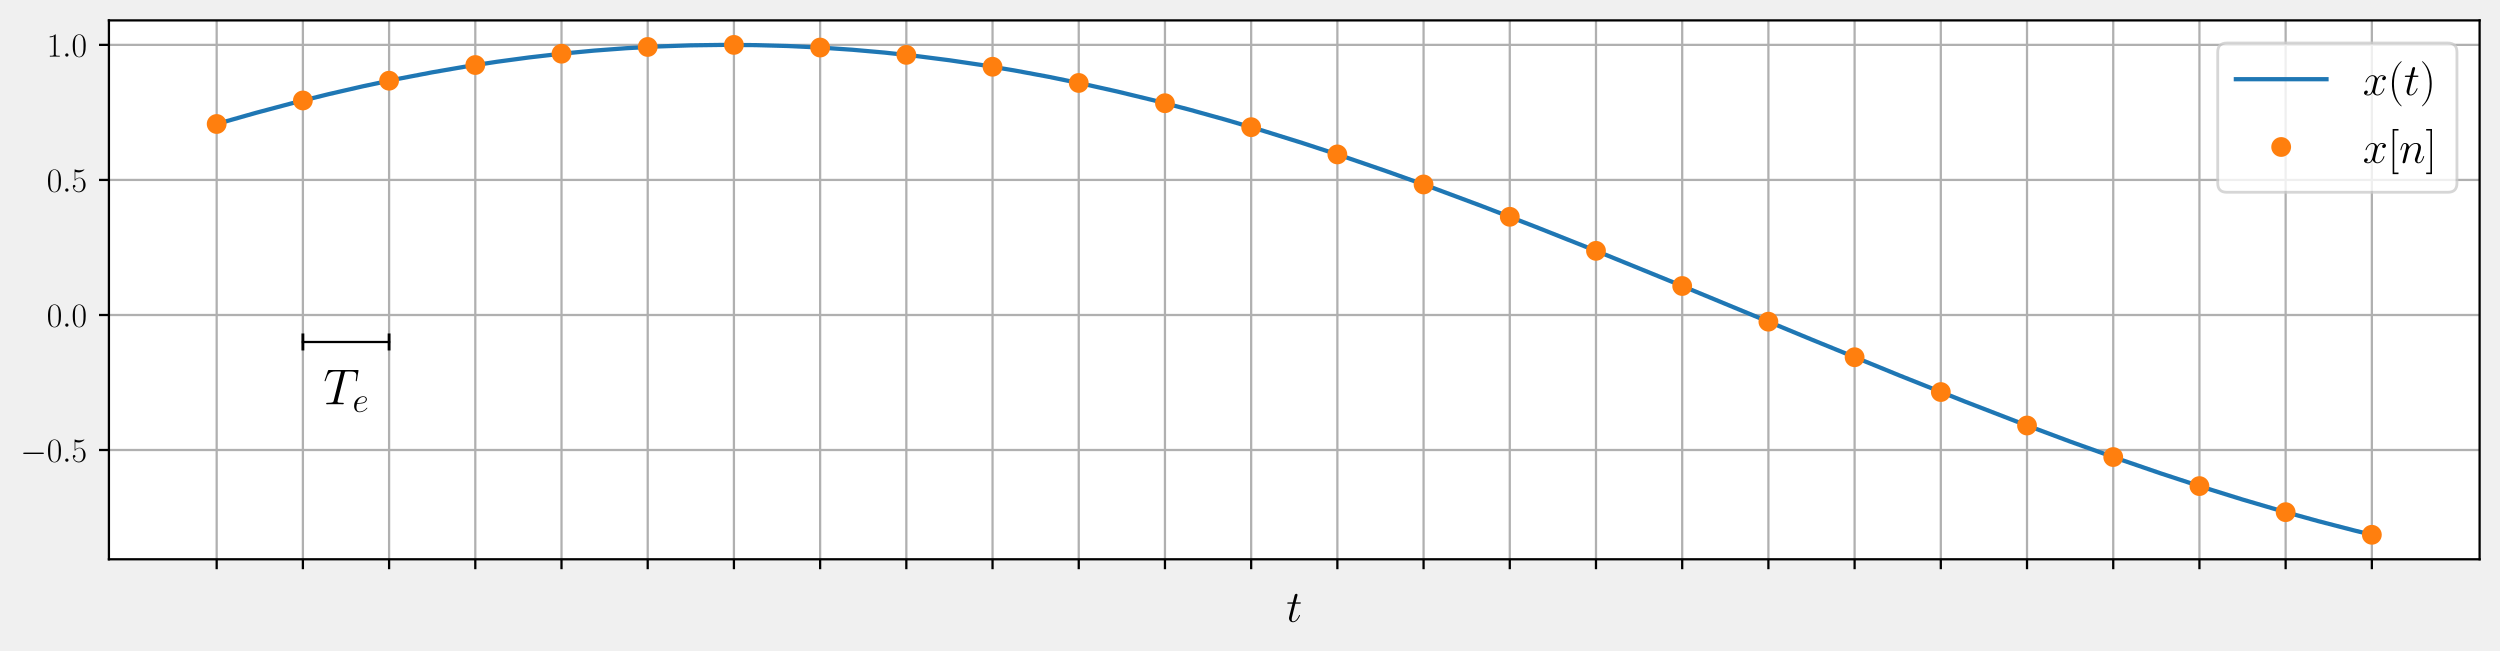
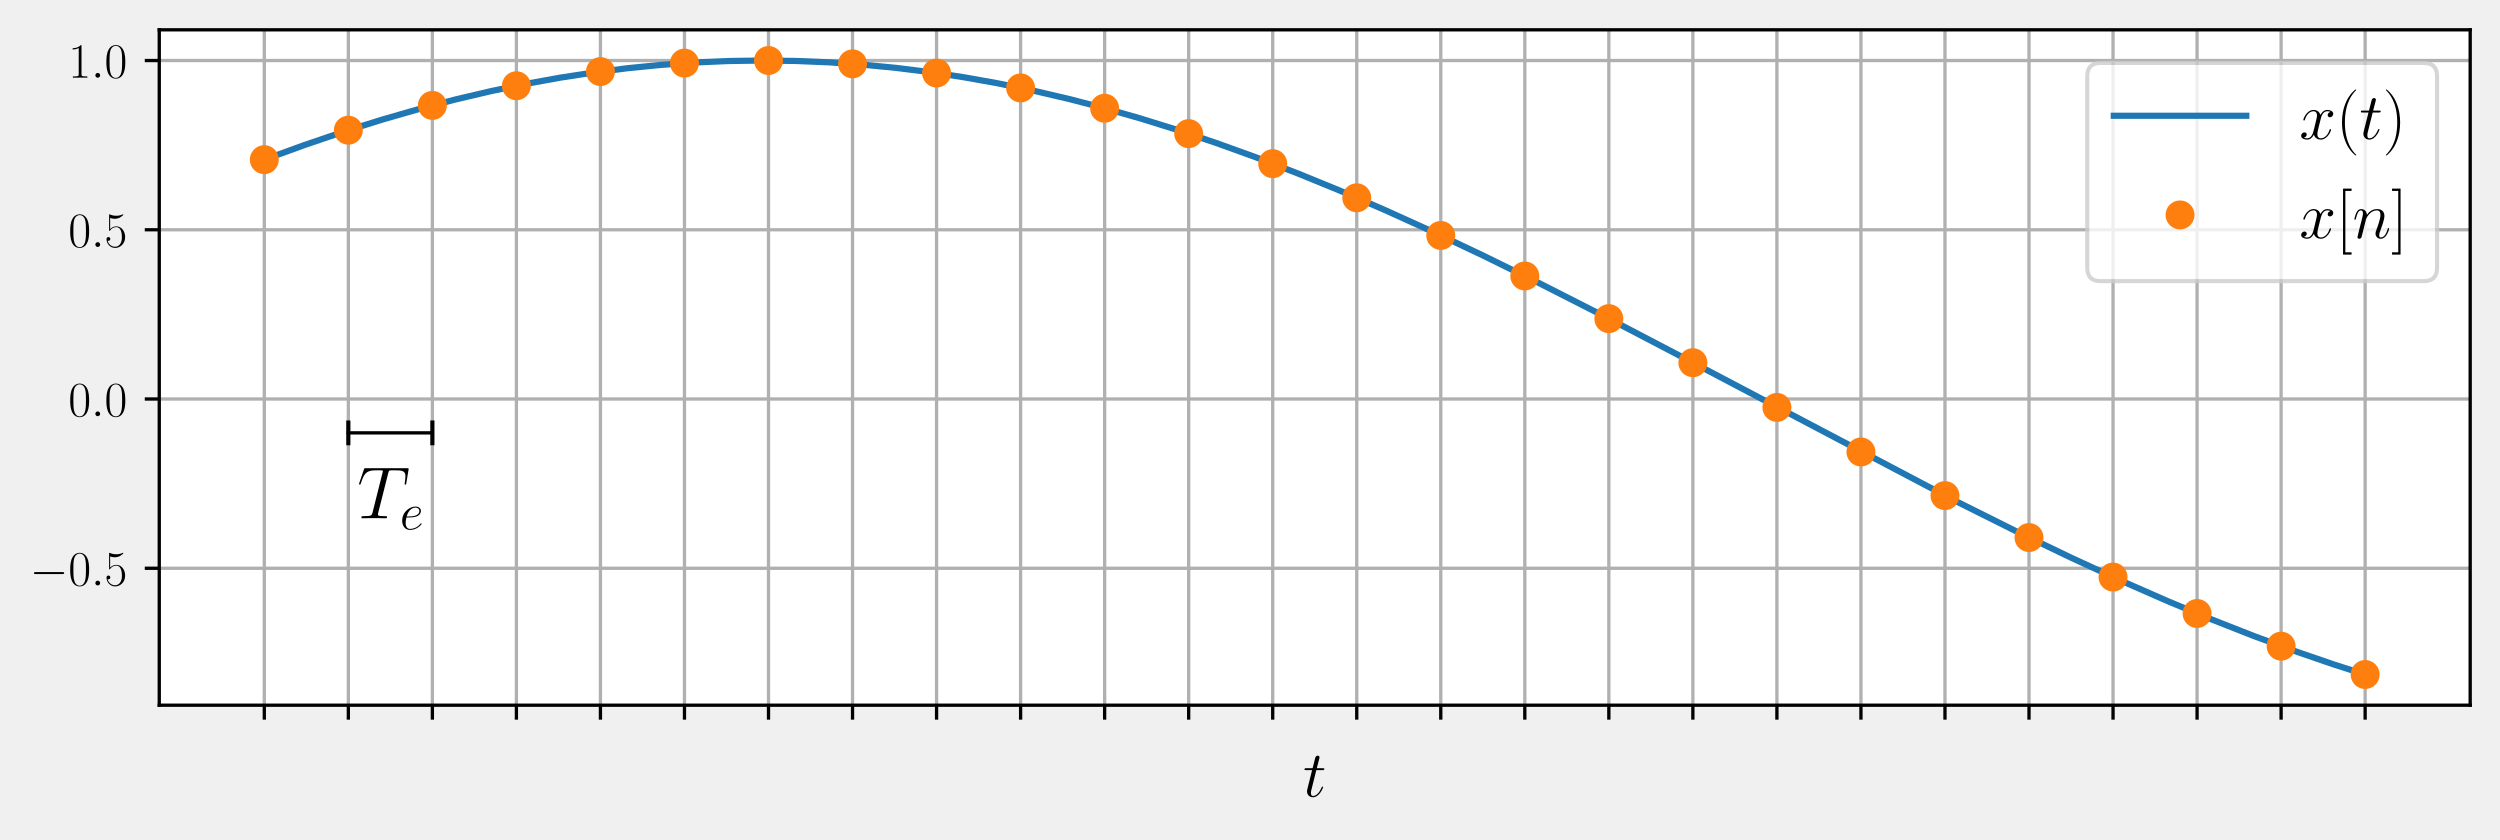
- <svg xmlns="http://www.w3.org/2000/svg" xmlns:xlink="http://www.w3.org/1999/xlink" height="229.829pt" version="1.1" viewBox="0 0 882.656 229.829" width="882.656pt">
+ <svg xmlns="http://www.w3.org/2000/svg" xmlns:xlink="http://www.w3.org/1999/xlink" height="202.649pt" version="1.1" viewBox="0 0 603.656 202.649" width="603.656pt">
  <defs>
    <style type="text/css">*{stroke-linecap:butt;stroke-linejoin:round;}</style>
  </defs>
  <g id="figure_1">
    <g id="patch_1">
-       <path d="M 0 229.829  L 882.656 229.829  L 882.656 0  L 0 0  z " style="fill:none;" />
+       <path d="M 0 202.649  L 603.656 202.649  L 603.656 0  L 0 0  z " style="fill:none;" />
    </g>
    <g id="axes_1">
      <g id="patch_2">
-         <path d="M 38.456 197.46  L 875.456 197.46  L 875.456 7.2  L 38.456 7.2  z " style="fill:#ffffff;" />
+         <path d="M 38.456 170.28  L 596.456 170.28  L 596.456 7.2  L 38.456 7.2  z " style="fill:#ffffff;" />
      </g>
      <g id="matplotlib.axis_1">
        <g id="xtick_1">
          <g id="line2d_1">
-             <path clip-path="url(#p48b615442e)" d="M 76.502 197.46  L 76.502 7.2  " style="fill:none;stroke:#b0b0b0;stroke-linecap:square;stroke-width:0.8;" />
+             <path clip-path="url(#pe19481549a)" d="M 63.82 170.28  L 63.82 7.2  " style="fill:none;stroke:#b0b0b0;stroke-linecap:square;stroke-width:0.8;" />
          </g>
          <g id="line2d_2">
            <defs>
-               <path d="M 0 0  L 0 3.5  " id="m8fad9aca28" style="stroke:#000000;stroke-width:0.8;" />
+               <path d="M 0 0  L 0 3.5  " id="mf600d7ed5d" style="stroke:#000000;stroke-width:0.8;" />
            </defs>
            <g>
-               <use style="stroke:#000000;stroke-width:0.8;" x="76.502" xlink:href="#m8fad9aca28" y="197.46" />
+               <use style="stroke:#000000;stroke-width:0.8;" x="63.82" xlink:href="#mf600d7ed5d" y="170.28" />
            </g>
          </g>
        </g>
        <g id="xtick_2">
          <g id="line2d_3">
-             <path clip-path="url(#p48b615442e)" d="M 106.938 197.46  L 106.938 7.2  " style="fill:none;stroke:#b0b0b0;stroke-linecap:square;stroke-width:0.8;" />
+             <path clip-path="url(#pe19481549a)" d="M 84.111 170.28  L 84.111 7.2  " style="fill:none;stroke:#b0b0b0;stroke-linecap:square;stroke-width:0.8;" />
          </g>
          <g id="line2d_4">
            <g>
-               <use style="stroke:#000000;stroke-width:0.8;" x="106.938" xlink:href="#m8fad9aca28" y="197.46" />
+               <use style="stroke:#000000;stroke-width:0.8;" x="84.111" xlink:href="#mf600d7ed5d" y="170.28" />
            </g>
          </g>
        </g>
        <g id="xtick_3">
          <g id="line2d_5">
-             <path clip-path="url(#p48b615442e)" d="M 137.374 197.46  L 137.374 7.2  " style="fill:none;stroke:#b0b0b0;stroke-linecap:square;stroke-width:0.8;" />
+             <path clip-path="url(#pe19481549a)" d="M 104.402 170.28  L 104.402 7.2  " style="fill:none;stroke:#b0b0b0;stroke-linecap:square;stroke-width:0.8;" />
          </g>
          <g id="line2d_6">
            <g>
-               <use style="stroke:#000000;stroke-width:0.8;" x="137.374" xlink:href="#m8fad9aca28" y="197.46" />
+               <use style="stroke:#000000;stroke-width:0.8;" x="104.402" xlink:href="#mf600d7ed5d" y="170.28" />
            </g>
          </g>
        </g>
        <g id="xtick_4">
          <g id="line2d_7">
-             <path clip-path="url(#p48b615442e)" d="M 167.811 197.46  L 167.811 7.2  " style="fill:none;stroke:#b0b0b0;stroke-linecap:square;stroke-width:0.8;" />
+             <path clip-path="url(#pe19481549a)" d="M 124.692 170.28  L 124.692 7.2  " style="fill:none;stroke:#b0b0b0;stroke-linecap:square;stroke-width:0.8;" />
          </g>
          <g id="line2d_8">
            <g>
-               <use style="stroke:#000000;stroke-width:0.8;" x="167.811" xlink:href="#m8fad9aca28" y="197.46" />
+               <use style="stroke:#000000;stroke-width:0.8;" x="124.692" xlink:href="#mf600d7ed5d" y="170.28" />
            </g>
          </g>
        </g>
        <g id="xtick_5">
          <g id="line2d_9">
-             <path clip-path="url(#p48b615442e)" d="M 198.247 197.46  L 198.247 7.2  " style="fill:none;stroke:#b0b0b0;stroke-linecap:square;stroke-width:0.8;" />
+             <path clip-path="url(#pe19481549a)" d="M 144.983 170.28  L 144.983 7.2  " style="fill:none;stroke:#b0b0b0;stroke-linecap:square;stroke-width:0.8;" />
          </g>
          <g id="line2d_10">
            <g>
-               <use style="stroke:#000000;stroke-width:0.8;" x="198.247" xlink:href="#m8fad9aca28" y="197.46" />
+               <use style="stroke:#000000;stroke-width:0.8;" x="144.983" xlink:href="#mf600d7ed5d" y="170.28" />
            </g>
          </g>
        </g>
        <g id="xtick_6">
          <g id="line2d_11">
-             <path clip-path="url(#p48b615442e)" d="M 228.683 197.46  L 228.683 7.2  " style="fill:none;stroke:#b0b0b0;stroke-linecap:square;stroke-width:0.8;" />
+             <path clip-path="url(#pe19481549a)" d="M 165.274 170.28  L 165.274 7.2  " style="fill:none;stroke:#b0b0b0;stroke-linecap:square;stroke-width:0.8;" />
          </g>
          <g id="line2d_12">
            <g>
-               <use style="stroke:#000000;stroke-width:0.8;" x="228.683" xlink:href="#m8fad9aca28" y="197.46" />
+               <use style="stroke:#000000;stroke-width:0.8;" x="165.274" xlink:href="#mf600d7ed5d" y="170.28" />
            </g>
          </g>
        </g>
        <g id="xtick_7">
          <g id="line2d_13">
-             <path clip-path="url(#p48b615442e)" d="M 259.12 197.46  L 259.12 7.2  " style="fill:none;stroke:#b0b0b0;stroke-linecap:square;stroke-width:0.8;" />
+             <path clip-path="url(#pe19481549a)" d="M 185.565 170.28  L 185.565 7.2  " style="fill:none;stroke:#b0b0b0;stroke-linecap:square;stroke-width:0.8;" />
          </g>
          <g id="line2d_14">
            <g>
-               <use style="stroke:#000000;stroke-width:0.8;" x="259.12" xlink:href="#m8fad9aca28" y="197.46" />
+               <use style="stroke:#000000;stroke-width:0.8;" x="185.565" xlink:href="#mf600d7ed5d" y="170.28" />
            </g>
          </g>
        </g>
        <g id="xtick_8">
          <g id="line2d_15">
-             <path clip-path="url(#p48b615442e)" d="M 289.556 197.46  L 289.556 7.2  " style="fill:none;stroke:#b0b0b0;stroke-linecap:square;stroke-width:0.8;" />
+             <path clip-path="url(#pe19481549a)" d="M 205.856 170.28  L 205.856 7.2  " style="fill:none;stroke:#b0b0b0;stroke-linecap:square;stroke-width:0.8;" />
          </g>
          <g id="line2d_16">
            <g>
-               <use style="stroke:#000000;stroke-width:0.8;" x="289.556" xlink:href="#m8fad9aca28" y="197.46" />
+               <use style="stroke:#000000;stroke-width:0.8;" x="205.856" xlink:href="#mf600d7ed5d" y="170.28" />
            </g>
          </g>
        </g>
        <g id="xtick_9">
          <g id="line2d_17">
-             <path clip-path="url(#p48b615442e)" d="M 319.992 197.46  L 319.992 7.2  " style="fill:none;stroke:#b0b0b0;stroke-linecap:square;stroke-width:0.8;" />
+             <path clip-path="url(#pe19481549a)" d="M 226.147 170.28  L 226.147 7.2  " style="fill:none;stroke:#b0b0b0;stroke-linecap:square;stroke-width:0.8;" />
          </g>
          <g id="line2d_18">
            <g>
-               <use style="stroke:#000000;stroke-width:0.8;" x="319.992" xlink:href="#m8fad9aca28" y="197.46" />
+               <use style="stroke:#000000;stroke-width:0.8;" x="226.147" xlink:href="#mf600d7ed5d" y="170.28" />
            </g>
          </g>
        </g>
        <g id="xtick_10">
          <g id="line2d_19">
-             <path clip-path="url(#p48b615442e)" d="M 350.429 197.46  L 350.429 7.2  " style="fill:none;stroke:#b0b0b0;stroke-linecap:square;stroke-width:0.8;" />
+             <path clip-path="url(#pe19481549a)" d="M 246.438 170.28  L 246.438 7.2  " style="fill:none;stroke:#b0b0b0;stroke-linecap:square;stroke-width:0.8;" />
          </g>
          <g id="line2d_20">
            <g>
-               <use style="stroke:#000000;stroke-width:0.8;" x="350.429" xlink:href="#m8fad9aca28" y="197.46" />
+               <use style="stroke:#000000;stroke-width:0.8;" x="246.438" xlink:href="#mf600d7ed5d" y="170.28" />
            </g>
          </g>
        </g>
        <g id="xtick_11">
          <g id="line2d_21">
-             <path clip-path="url(#p48b615442e)" d="M 380.865 197.46  L 380.865 7.2  " style="fill:none;stroke:#b0b0b0;stroke-linecap:square;stroke-width:0.8;" />
+             <path clip-path="url(#pe19481549a)" d="M 266.729 170.28  L 266.729 7.2  " style="fill:none;stroke:#b0b0b0;stroke-linecap:square;stroke-width:0.8;" />
          </g>
          <g id="line2d_22">
            <g>
-               <use style="stroke:#000000;stroke-width:0.8;" x="380.865" xlink:href="#m8fad9aca28" y="197.46" />
+               <use style="stroke:#000000;stroke-width:0.8;" x="266.729" xlink:href="#mf600d7ed5d" y="170.28" />
            </g>
          </g>
        </g>
        <g id="xtick_12">
          <g id="line2d_23">
-             <path clip-path="url(#p48b615442e)" d="M 411.302 197.46  L 411.302 7.2  " style="fill:none;stroke:#b0b0b0;stroke-linecap:square;stroke-width:0.8;" />
+             <path clip-path="url(#pe19481549a)" d="M 287.02 170.28  L 287.02 7.2  " style="fill:none;stroke:#b0b0b0;stroke-linecap:square;stroke-width:0.8;" />
          </g>
          <g id="line2d_24">
            <g>
-               <use style="stroke:#000000;stroke-width:0.8;" x="411.302" xlink:href="#m8fad9aca28" y="197.46" />
+               <use style="stroke:#000000;stroke-width:0.8;" x="287.02" xlink:href="#mf600d7ed5d" y="170.28" />
            </g>
          </g>
        </g>
        <g id="xtick_13">
          <g id="line2d_25">
-             <path clip-path="url(#p48b615442e)" d="M 441.738 197.46  L 441.738 7.2  " style="fill:none;stroke:#b0b0b0;stroke-linecap:square;stroke-width:0.8;" />
+             <path clip-path="url(#pe19481549a)" d="M 307.311 170.28  L 307.311 7.2  " style="fill:none;stroke:#b0b0b0;stroke-linecap:square;stroke-width:0.8;" />
          </g>
          <g id="line2d_26">
            <g>
-               <use style="stroke:#000000;stroke-width:0.8;" x="441.738" xlink:href="#m8fad9aca28" y="197.46" />
+               <use style="stroke:#000000;stroke-width:0.8;" x="307.311" xlink:href="#mf600d7ed5d" y="170.28" />
            </g>
          </g>
        </g>
        <g id="xtick_14">
          <g id="line2d_27">
-             <path clip-path="url(#p48b615442e)" d="M 472.174 197.46  L 472.174 7.2  " style="fill:none;stroke:#b0b0b0;stroke-linecap:square;stroke-width:0.8;" />
+             <path clip-path="url(#pe19481549a)" d="M 327.602 170.28  L 327.602 7.2  " style="fill:none;stroke:#b0b0b0;stroke-linecap:square;stroke-width:0.8;" />
          </g>
          <g id="line2d_28">
            <g>
-               <use style="stroke:#000000;stroke-width:0.8;" x="472.174" xlink:href="#m8fad9aca28" y="197.46" />
+               <use style="stroke:#000000;stroke-width:0.8;" x="327.602" xlink:href="#mf600d7ed5d" y="170.28" />
            </g>
          </g>
        </g>
        <g id="xtick_15">
          <g id="line2d_29">
-             <path clip-path="url(#p48b615442e)" d="M 502.611 197.46  L 502.611 7.2  " style="fill:none;stroke:#b0b0b0;stroke-linecap:square;stroke-width:0.8;" />
+             <path clip-path="url(#pe19481549a)" d="M 347.892 170.28  L 347.892 7.2  " style="fill:none;stroke:#b0b0b0;stroke-linecap:square;stroke-width:0.8;" />
          </g>
          <g id="line2d_30">
            <g>
-               <use style="stroke:#000000;stroke-width:0.8;" x="502.611" xlink:href="#m8fad9aca28" y="197.46" />
+               <use style="stroke:#000000;stroke-width:0.8;" x="347.892" xlink:href="#mf600d7ed5d" y="170.28" />
            </g>
          </g>
        </g>
        <g id="xtick_16">
          <g id="line2d_31">
-             <path clip-path="url(#p48b615442e)" d="M 533.047 197.46  L 533.047 7.2  " style="fill:none;stroke:#b0b0b0;stroke-linecap:square;stroke-width:0.8;" />
+             <path clip-path="url(#pe19481549a)" d="M 368.183 170.28  L 368.183 7.2  " style="fill:none;stroke:#b0b0b0;stroke-linecap:square;stroke-width:0.8;" />
          </g>
          <g id="line2d_32">
            <g>
-               <use style="stroke:#000000;stroke-width:0.8;" x="533.047" xlink:href="#m8fad9aca28" y="197.46" />
+               <use style="stroke:#000000;stroke-width:0.8;" x="368.183" xlink:href="#mf600d7ed5d" y="170.28" />
            </g>
          </g>
        </g>
        <g id="xtick_17">
          <g id="line2d_33">
-             <path clip-path="url(#p48b615442e)" d="M 563.483 197.46  L 563.483 7.2  " style="fill:none;stroke:#b0b0b0;stroke-linecap:square;stroke-width:0.8;" />
+             <path clip-path="url(#pe19481549a)" d="M 388.474 170.28  L 388.474 7.2  " style="fill:none;stroke:#b0b0b0;stroke-linecap:square;stroke-width:0.8;" />
          </g>
          <g id="line2d_34">
            <g>
-               <use style="stroke:#000000;stroke-width:0.8;" x="563.483" xlink:href="#m8fad9aca28" y="197.46" />
+               <use style="stroke:#000000;stroke-width:0.8;" x="388.474" xlink:href="#mf600d7ed5d" y="170.28" />
            </g>
          </g>
        </g>
        <g id="xtick_18">
          <g id="line2d_35">
-             <path clip-path="url(#p48b615442e)" d="M 593.92 197.46  L 593.92 7.2  " style="fill:none;stroke:#b0b0b0;stroke-linecap:square;stroke-width:0.8;" />
+             <path clip-path="url(#pe19481549a)" d="M 408.765 170.28  L 408.765 7.2  " style="fill:none;stroke:#b0b0b0;stroke-linecap:square;stroke-width:0.8;" />
          </g>
          <g id="line2d_36">
            <g>
-               <use style="stroke:#000000;stroke-width:0.8;" x="593.92" xlink:href="#m8fad9aca28" y="197.46" />
+               <use style="stroke:#000000;stroke-width:0.8;" x="408.765" xlink:href="#mf600d7ed5d" y="170.28" />
            </g>
          </g>
        </g>
        <g id="xtick_19">
          <g id="line2d_37">
-             <path clip-path="url(#p48b615442e)" d="M 624.356 197.46  L 624.356 7.2  " style="fill:none;stroke:#b0b0b0;stroke-linecap:square;stroke-width:0.8;" />
+             <path clip-path="url(#pe19481549a)" d="M 429.056 170.28  L 429.056 7.2  " style="fill:none;stroke:#b0b0b0;stroke-linecap:square;stroke-width:0.8;" />
          </g>
          <g id="line2d_38">
            <g>
-               <use style="stroke:#000000;stroke-width:0.8;" x="624.356" xlink:href="#m8fad9aca28" y="197.46" />
+               <use style="stroke:#000000;stroke-width:0.8;" x="429.056" xlink:href="#mf600d7ed5d" y="170.28" />
            </g>
          </g>
        </g>
        <g id="xtick_20">
          <g id="line2d_39">
-             <path clip-path="url(#p48b615442e)" d="M 654.792 197.46  L 654.792 7.2  " style="fill:none;stroke:#b0b0b0;stroke-linecap:square;stroke-width:0.8;" />
+             <path clip-path="url(#pe19481549a)" d="M 449.347 170.28  L 449.347 7.2  " style="fill:none;stroke:#b0b0b0;stroke-linecap:square;stroke-width:0.8;" />
          </g>
          <g id="line2d_40">
            <g>
-               <use style="stroke:#000000;stroke-width:0.8;" x="654.792" xlink:href="#m8fad9aca28" y="197.46" />
+               <use style="stroke:#000000;stroke-width:0.8;" x="449.347" xlink:href="#mf600d7ed5d" y="170.28" />
            </g>
          </g>
        </g>
        <g id="xtick_21">
          <g id="line2d_41">
-             <path clip-path="url(#p48b615442e)" d="M 685.229 197.46  L 685.229 7.2  " style="fill:none;stroke:#b0b0b0;stroke-linecap:square;stroke-width:0.8;" />
+             <path clip-path="url(#pe19481549a)" d="M 469.638 170.28  L 469.638 7.2  " style="fill:none;stroke:#b0b0b0;stroke-linecap:square;stroke-width:0.8;" />
          </g>
          <g id="line2d_42">
            <g>
-               <use style="stroke:#000000;stroke-width:0.8;" x="685.229" xlink:href="#m8fad9aca28" y="197.46" />
+               <use style="stroke:#000000;stroke-width:0.8;" x="469.638" xlink:href="#mf600d7ed5d" y="170.28" />
            </g>
          </g>
        </g>
        <g id="xtick_22">
          <g id="line2d_43">
-             <path clip-path="url(#p48b615442e)" d="M 715.665 197.46  L 715.665 7.2  " style="fill:none;stroke:#b0b0b0;stroke-linecap:square;stroke-width:0.8;" />
+             <path clip-path="url(#pe19481549a)" d="M 489.929 170.28  L 489.929 7.2  " style="fill:none;stroke:#b0b0b0;stroke-linecap:square;stroke-width:0.8;" />
          </g>
          <g id="line2d_44">
            <g>
-               <use style="stroke:#000000;stroke-width:0.8;" x="715.665" xlink:href="#m8fad9aca28" y="197.46" />
+               <use style="stroke:#000000;stroke-width:0.8;" x="489.929" xlink:href="#mf600d7ed5d" y="170.28" />
            </g>
          </g>
        </g>
        <g id="xtick_23">
          <g id="line2d_45">
-             <path clip-path="url(#p48b615442e)" d="M 746.102 197.46  L 746.102 7.2  " style="fill:none;stroke:#b0b0b0;stroke-linecap:square;stroke-width:0.8;" />
+             <path clip-path="url(#pe19481549a)" d="M 510.22 170.28  L 510.22 7.2  " style="fill:none;stroke:#b0b0b0;stroke-linecap:square;stroke-width:0.8;" />
          </g>
          <g id="line2d_46">
            <g>
-               <use style="stroke:#000000;stroke-width:0.8;" x="746.102" xlink:href="#m8fad9aca28" y="197.46" />
+               <use style="stroke:#000000;stroke-width:0.8;" x="510.22" xlink:href="#mf600d7ed5d" y="170.28" />
            </g>
          </g>
        </g>
        <g id="xtick_24">
          <g id="line2d_47">
-             <path clip-path="url(#p48b615442e)" d="M 776.538 197.46  L 776.538 7.2  " style="fill:none;stroke:#b0b0b0;stroke-linecap:square;stroke-width:0.8;" />
+             <path clip-path="url(#pe19481549a)" d="M 530.511 170.28  L 530.511 7.2  " style="fill:none;stroke:#b0b0b0;stroke-linecap:square;stroke-width:0.8;" />
          </g>
          <g id="line2d_48">
            <g>
-               <use style="stroke:#000000;stroke-width:0.8;" x="776.538" xlink:href="#m8fad9aca28" y="197.46" />
+               <use style="stroke:#000000;stroke-width:0.8;" x="530.511" xlink:href="#mf600d7ed5d" y="170.28" />
            </g>
          </g>
        </g>
        <g id="xtick_25">
          <g id="line2d_49">
-             <path clip-path="url(#p48b615442e)" d="M 806.974 197.46  L 806.974 7.2  " style="fill:none;stroke:#b0b0b0;stroke-linecap:square;stroke-width:0.8;" />
+             <path clip-path="url(#pe19481549a)" d="M 550.802 170.28  L 550.802 7.2  " style="fill:none;stroke:#b0b0b0;stroke-linecap:square;stroke-width:0.8;" />
          </g>
          <g id="line2d_50">
            <g>
-               <use style="stroke:#000000;stroke-width:0.8;" x="806.974" xlink:href="#m8fad9aca28" y="197.46" />
+               <use style="stroke:#000000;stroke-width:0.8;" x="550.802" xlink:href="#mf600d7ed5d" y="170.28" />
            </g>
          </g>
        </g>
        <g id="xtick_26">
          <g id="line2d_51">
-             <path clip-path="url(#p48b615442e)" d="M 837.411 197.46  L 837.411 7.2  " style="fill:none;stroke:#b0b0b0;stroke-linecap:square;stroke-width:0.8;" />
+             <path clip-path="url(#pe19481549a)" d="M 571.092 170.28  L 571.092 7.2  " style="fill:none;stroke:#b0b0b0;stroke-linecap:square;stroke-width:0.8;" />
          </g>
          <g id="line2d_52">
            <g>
-               <use style="stroke:#000000;stroke-width:0.8;" x="837.411" xlink:href="#m8fad9aca28" y="197.46" />
+               <use style="stroke:#000000;stroke-width:0.8;" x="571.092" xlink:href="#mf600d7ed5d" y="170.28" />
            </g>
          </g>
        </g>
        <g id="text_1">
-           <g transform="translate(454.138 219.5296)scale(0.16 -0.16)">
+           <g transform="translate(314.638 192.3496)scale(0.16 -0.16)">
            <defs>
              <path d="M 1286 2566  L 1875 2566  C 1997 2566 2061 2566 2061 2681  C 2061 2752 2022 2752 1894 2752  L 1331 2752  L 1568 3664  C 1594 3752 1594 3764 1594 3808  C 1594 3910 1510 3968 1427 3968  C 1376 3968 1229 3948 1178 3746  L 928 2752  L 326 2752  C 198 2752 141 2752 141 2630  C 141 2566 186 2566 307 2566  L 877 2566  L 454 881  C 403 657 384 593 384 510  C 384 210 595 -64 954 -64  C 1600 -64 1946 868 1946 913  C 1946 951 1920 970 1882 970  C 1869 970 1843 970 1830 944  C 1824 938 1818 932 1773 830  C 1638 510 1344 64 973 64  C 781 64 768 223 768 364  C 768 370 768 491 787 568  L 1286 2566  z " id="CMMI12-74" transform="scale(0.015625)" />
            </defs>
            <use transform="scale(0.996264)" xlink:href="#CMMI12-74" />
          </g>
        </g>
      </g>
      <g id="matplotlib.axis_2">
        <g id="ytick_1">
          <g id="line2d_53">
-             <path clip-path="url(#p48b615442e)" d="M 38.456 158.884  L 875.456 158.884  " style="fill:none;stroke:#b0b0b0;stroke-linecap:square;stroke-width:0.8;" />
+             <path clip-path="url(#pe19481549a)" d="M 38.456 137.215  L 596.456 137.215  " style="fill:none;stroke:#b0b0b0;stroke-linecap:square;stroke-width:0.8;" />
          </g>
          <g id="line2d_54">
            <defs>
-               <path d="M 0 0  L -3.5 0  " id="mfa6bb780b6" style="stroke:#000000;stroke-width:0.8;" />
+               <path d="M 0 0  L -3.5 0  " id="mef58da65e5" style="stroke:#000000;stroke-width:0.8;" />
            </defs>
            <g>
-               <use style="stroke:#000000;stroke-width:0.8;" x="38.456" xlink:href="#mfa6bb780b6" y="158.884" />
+               <use style="stroke:#000000;stroke-width:0.8;" x="38.456" xlink:href="#mef58da65e5" y="137.215" />
            </g>
          </g>
          <g id="text_2">
-             <g transform="translate(7.2 163.0351)scale(0.12 -0.12)">
+             <g transform="translate(7.2 141.366)scale(0.12 -0.12)">
              <defs>
                <path d="M 4218 1472  C 4326 1472 4442 1472 4442 1600  C 4442 1728 4326 1728 4218 1728  L 755 1728  C 646 1728 531 1728 531 1600  C 531 1472 646 1472 755 1472  L 4218 1472  z " id="CMSY10-0" transform="scale(0.015625)" />
                <path d="M 2688 2038  C 2688 2430 2682 3099 2413 3613  C 2176 4063 1798 4224 1466 4224  C 1158 4224 768 4082 525 3620  C 269 3137 243 2539 243 2038  C 243 1671 250 1112 448 623  C 723 -39 1216 -128 1466 -128  C 1760 -128 2208 -7 2470 604  C 2662 1048 2688 1568 2688 2038  z M 1466 -26  C 1056 -26 813 328 723 816  C 653 1196 653 1749 653 2109  C 653 2604 653 3015 736 3407  C 858 3954 1216 4121 1466 4121  C 1728 4121 2067 3947 2189 3420  C 2272 3054 2278 2623 2278 2109  C 2278 1691 2278 1176 2202 797  C 2067 96 1690 -26 1466 -26  z " id="CMR17-30" transform="scale(0.015625)" />
                <path d="M 1178 307  C 1178 492 1024 620 870 620  C 685 620 557 467 557 313  C 557 128 710 0 864 0  C 1050 0 1178 153 1178 307  z " id="CMMI12-3a" transform="scale(0.015625)" />
                <path d="M 730 3750  C 794 3724 1056 3641 1325 3641  C 1920 3641 2246 3961 2432 4140  C 2432 4191 2432 4224 2394 4224  C 2387 4224 2374 4224 2323 4198  C 2099 4102 1837 4032 1517 4032  C 1325 4032 1037 4055 723 4191  C 653 4224 640 4224 634 4224  C 602 4224 595 4217 595 4090  L 595 2231  C 595 2113 595 2080 659 2080  C 691 2080 704 2093 736 2139  C 941 2435 1222 2560 1542 2560  C 1766 2560 2246 2415 2246 1293  C 2246 1087 2246 716 2054 422  C 1894 159 1645 25 1370 25  C 947 25 518 319 403 812  C 429 806 480 793 506 793  C 589 793 749 838 749 1036  C 749 1209 627 1280 506 1280  C 358 1280 262 1190 262 1011  C 262 454 704 -128 1382 -128  C 2042 -128 2669 441 2669 1267  C 2669 2054 2170 2662 1549 2662  C 1222 2662 947 2540 730 2304  L 730 3750  z " id="CMR17-35" transform="scale(0.015625)" />
              </defs>
              <use transform="scale(0.996264)" xlink:href="#CMSY10-0" />
              <use transform="translate(77.48747 0)scale(0.996264)" xlink:href="#CMR17-30" />
              <use transform="translate(123.1779 0)scale(0.996264)" xlink:href="#CMMI12-3a" />
              <use transform="translate(150.2751 0)scale(0.996264)" xlink:href="#CMR17-35" />
            </g>
          </g>
        </g>
        <g id="ytick_2">
          <g id="line2d_55">
-             <path clip-path="url(#p48b615442e)" d="M 38.456 111.205  L 875.456 111.205  " style="fill:none;stroke:#b0b0b0;stroke-linecap:square;stroke-width:0.8;" />
+             <path clip-path="url(#pe19481549a)" d="M 38.456 96.347  L 596.456 96.347  " style="fill:none;stroke:#b0b0b0;stroke-linecap:square;stroke-width:0.8;" />
          </g>
          <g id="line2d_56">
            <g>
-               <use style="stroke:#000000;stroke-width:0.8;" x="38.456" xlink:href="#mfa6bb780b6" y="111.205" />
+               <use style="stroke:#000000;stroke-width:0.8;" x="38.456" xlink:href="#mef58da65e5" y="96.347" />
            </g>
          </g>
          <g id="text_3">
-             <g transform="translate(16.49849 115.3565)scale(0.12 -0.12)">
+             <g transform="translate(16.49849 100.4986)scale(0.12 -0.12)">
              <use transform="scale(0.996264)" xlink:href="#CMR17-30" />
              <use transform="translate(45.69048 0)scale(0.996264)" xlink:href="#CMMI12-3a" />
              <use transform="translate(72.78765 0)scale(0.996264)" xlink:href="#CMR17-30" />
            </g>
          </g>
        </g>
        <g id="ytick_3">
          <g id="line2d_57">
-             <path clip-path="url(#p48b615442e)" d="M 38.456 63.527  L 875.456 63.527  " style="fill:none;stroke:#b0b0b0;stroke-linecap:square;stroke-width:0.8;" />
+             <path clip-path="url(#pe19481549a)" d="M 38.456 55.48  L 596.456 55.48  " style="fill:none;stroke:#b0b0b0;stroke-linecap:square;stroke-width:0.8;" />
          </g>
          <g id="line2d_58">
            <g>
-               <use style="stroke:#000000;stroke-width:0.8;" x="38.456" xlink:href="#mfa6bb780b6" y="63.527" />
+               <use style="stroke:#000000;stroke-width:0.8;" x="38.456" xlink:href="#mef58da65e5" y="55.48" />
            </g>
          </g>
          <g id="text_4">
-             <g transform="translate(16.49849 67.67781)scale(0.12 -0.12)">
+             <g transform="translate(16.49849 59.63113)scale(0.12 -0.12)">
              <use transform="scale(0.996264)" xlink:href="#CMR17-30" />
              <use transform="translate(45.69048 0)scale(0.996264)" xlink:href="#CMMI12-3a" />
              <use transform="translate(72.78765 0)scale(0.996264)" xlink:href="#CMR17-35" />
            </g>
          </g>
        </g>
        <g id="ytick_4">
          <g id="line2d_59">
-             <path clip-path="url(#p48b615442e)" d="M 38.456 15.848  L 875.456 15.848  " style="fill:none;stroke:#b0b0b0;stroke-linecap:square;stroke-width:0.8;" />
+             <path clip-path="url(#pe19481549a)" d="M 38.456 14.613  L 596.456 14.613  " style="fill:none;stroke:#b0b0b0;stroke-linecap:square;stroke-width:0.8;" />
          </g>
          <g id="line2d_60">
            <g>
-               <use style="stroke:#000000;stroke-width:0.8;" x="38.456" xlink:href="#mfa6bb780b6" y="15.848" />
+               <use style="stroke:#000000;stroke-width:0.8;" x="38.456" xlink:href="#mef58da65e5" y="14.613" />
            </g>
          </g>
          <g id="text_5">
-             <g transform="translate(16.49849 19.99914)scale(0.12 -0.12)">
+             <g transform="translate(16.49849 18.76371)scale(0.12 -0.12)">
              <defs>
                <path d="M 1702 4083  C 1702 4217 1696 4224 1606 4224  C 1357 3927 979 3833 621 3820  C 602 3820 570 3820 563 3808  C 557 3795 557 3782 557 3648  C 755 3648 1088 3686 1344 3839  L 1344 467  C 1344 243 1331 166 781 166  L 589 166  L 589 0  C 896 6 1216 12 1523 12  C 1830 12 2150 6 2458 0  L 2458 166  L 2266 166  C 1715 166 1702 236 1702 467  L 1702 4083  z " id="CMR17-31" transform="scale(0.015625)" />
              </defs>
              <use transform="scale(0.996264)" xlink:href="#CMR17-31" />
              <use transform="translate(45.69048 0)scale(0.996264)" xlink:href="#CMMI12-3a" />
              <use transform="translate(72.78765 0)scale(0.996264)" xlink:href="#CMR17-30" />
            </g>
          </g>
        </g>
      </g>
      <g id="line2d_61">
-         <path clip-path="url(#p48b615442e)" d="M 76.502 43.778  L 90.198 39.886  L 103.133 36.442  L 116.069 33.234  L 128.243 30.44  L 140.418 27.872  L 152.592 25.537  L 164.006 23.566  L 175.42 21.81  L 186.833 20.275  L 198.247 18.963  L 209.661 17.878  L 221.074 17.022  L 232.488 16.398  L 243.902 16.008  L 255.315 15.851  L 266.729 15.93  L 278.142 16.242  L 289.556 16.788  L 300.97 17.567  L 312.383 18.576  L 323.797 19.812  L 335.211 21.274  L 346.624 22.957  L 358.038 24.856  L 370.212 27.117  L 382.387 29.613  L 394.562 32.337  L 406.736 35.282  L 419.672 38.644  L 432.607 42.235  L 446.303 46.274  L 460 50.544  L 474.457 55.283  L 489.675 60.51  L 505.654 66.237  L 523.155 72.756  L 542.178 80.094  L 563.483 88.562  L 589.354 99.098  L 639.574 119.865  L 670.772 132.622  L 693.599 141.72  L 713.382 149.366  L 730.883 155.896  L 747.623 161.9  L 762.842 167.127  L 777.299 171.867  L 791.756 176.367  L 805.452 180.393  L 818.388 183.971  L 831.323 187.319  L 837.411 188.812  L 837.411 188.812  " style="fill:none;stroke:#1f77b4;stroke-linecap:square;stroke-width:1.5;" />
+         <path clip-path="url(#pe19481549a)" d="M 63.82 38.552  L 73.458 35.037  L 83.096 31.764  L 92.227 28.898  L 101.358 26.272  L 109.982 24.018  L 118.605 21.994  L 127.229 20.204  L 135.345 18.739  L 143.462 17.492  L 151.578 16.465  L 159.694 15.662  L 167.811 15.084  L 175.927 14.734  L 184.043 14.613  L 192.16 14.72  L 200.276 15.056  L 208.392 15.619  L 216.509 16.408  L 224.625 17.421  L 232.742 18.655  L 240.858 20.106  L 249.482 21.882  L 258.105 23.893  L 266.729 26.133  L 275.352 28.595  L 284.483 31.434  L 293.614 34.504  L 303.252 37.982  L 313.398 41.891  L 323.543 46.038  L 334.196 50.629  L 345.863 55.91  L 358.038 61.669  L 371.227 68.153  L 386.445 75.89  L 405.214 85.701  L 472.174 120.961  L 486.885 128.311  L 500.074 134.653  L 512.249 140.257  L 523.409 145.152  L 534.062 149.584  L 544.207 153.567  L 553.845 157.118  L 563.483 160.431  L 571.092 162.867  L 571.092 162.867  " style="fill:none;stroke:#1f77b4;stroke-linecap:square;stroke-width:1.5;" />
      </g>
      <g id="line2d_62">
        <defs>
-           <path d="M 0 3  C 0.796 3 1.559 2.684 2.121 2.121  C 2.684 1.559 3 0.796 3 0  C 3 -0.796 2.684 -1.559 2.121 -2.121  C 1.559 -2.684 0.796 -3 0 -3  C -0.796 -3 -1.559 -2.684 -2.121 -2.121  C -2.684 -1.559 -3 -0.796 -3 0  C -3 0.796 -2.684 1.559 -2.121 2.121  C -1.559 2.684 -0.796 3 0 3  z " id="me17205a51c" style="stroke:#ff7f0e;" />
+           <path d="M 0 3  C 0.796 3 1.559 2.684 2.121 2.121  C 2.684 1.559 3 0.796 3 0  C 3 -0.796 2.684 -1.559 2.121 -2.121  C 1.559 -2.684 0.796 -3 0 -3  C -0.796 -3 -1.559 -2.684 -2.121 -2.121  C -2.684 -1.559 -3 -0.796 -3 0  C -3 0.796 -2.684 1.559 -2.121 2.121  C -1.559 2.684 -0.796 3 0 3  z " id="me7d427a850" style="stroke:#ff7f0e;" />
        </defs>
-         <g clip-path="url(#p48b615442e)">
-           <use style="fill:#ff7f0e;stroke:#ff7f0e;" x="76.502" xlink:href="#me17205a51c" y="43.778" />
-           <use style="fill:#ff7f0e;stroke:#ff7f0e;" x="106.938" xlink:href="#me17205a51c" y="35.473" />
-           <use style="fill:#ff7f0e;stroke:#ff7f0e;" x="137.374" xlink:href="#me17205a51c" y="28.492" />
-           <use style="fill:#ff7f0e;stroke:#ff7f0e;" x="167.811" xlink:href="#me17205a51c" y="22.957" />
-           <use style="fill:#ff7f0e;stroke:#ff7f0e;" x="198.247" xlink:href="#me17205a51c" y="18.963" />
-           <use style="fill:#ff7f0e;stroke:#ff7f0e;" x="228.683" xlink:href="#me17205a51c" y="16.58" />
-           <use style="fill:#ff7f0e;stroke:#ff7f0e;" x="259.12" xlink:href="#me17205a51c" y="15.851" />
-           <use style="fill:#ff7f0e;stroke:#ff7f0e;" x="289.556" xlink:href="#me17205a51c" y="16.788" />
-           <use style="fill:#ff7f0e;stroke:#ff7f0e;" x="319.992" xlink:href="#me17205a51c" y="19.375" />
-           <use style="fill:#ff7f0e;stroke:#ff7f0e;" x="350.429" xlink:href="#me17205a51c" y="23.566" />
-           <use style="fill:#ff7f0e;stroke:#ff7f0e;" x="380.865" xlink:href="#me17205a51c" y="29.288" />
-           <use style="fill:#ff7f0e;stroke:#ff7f0e;" x="411.302" xlink:href="#me17205a51c" y="36.442" />
-           <use style="fill:#ff7f0e;stroke:#ff7f0e;" x="441.738" xlink:href="#me17205a51c" y="44.902" />
-           <use style="fill:#ff7f0e;stroke:#ff7f0e;" x="472.174" xlink:href="#me17205a51c" y="54.52" />
-           <use style="fill:#ff7f0e;stroke:#ff7f0e;" x="502.611" xlink:href="#me17205a51c" y="65.129" />
-           <use style="fill:#ff7f0e;stroke:#ff7f0e;" x="533.047" xlink:href="#me17205a51c" y="76.542" />
-           <use style="fill:#ff7f0e;stroke:#ff7f0e;" x="563.483" xlink:href="#me17205a51c" y="88.562" />
-           <use style="fill:#ff7f0e;stroke:#ff7f0e;" x="593.92" xlink:href="#me17205a51c" y="100.977" />
-           <use style="fill:#ff7f0e;stroke:#ff7f0e;" x="624.356" xlink:href="#me17205a51c" y="113.57" />
-           <use style="fill:#ff7f0e;stroke:#ff7f0e;" x="654.792" xlink:href="#me17205a51c" y="126.123" />
-           <use style="fill:#ff7f0e;stroke:#ff7f0e;" x="685.229" xlink:href="#me17205a51c" y="138.414" />
-           <use style="fill:#ff7f0e;stroke:#ff7f0e;" x="715.665" xlink:href="#me17205a51c" y="150.231" />
-           <use style="fill:#ff7f0e;stroke:#ff7f0e;" x="746.102" xlink:href="#me17205a51c" y="161.365" />
-           <use style="fill:#ff7f0e;stroke:#ff7f0e;" x="776.538" xlink:href="#me17205a51c" y="171.623" />
-           <use style="fill:#ff7f0e;stroke:#ff7f0e;" x="806.974" xlink:href="#me17205a51c" y="180.826" />
-           <use style="fill:#ff7f0e;stroke:#ff7f0e;" x="837.411" xlink:href="#me17205a51c" y="188.812" />
+         <g clip-path="url(#pe19481549a)">
+           <use style="fill:#ff7f0e;stroke:#ff7f0e;" x="63.82" xlink:href="#me7d427a850" y="38.552" />
+           <use style="fill:#ff7f0e;stroke:#ff7f0e;" x="84.111" xlink:href="#me7d427a850" y="31.434" />
+           <use style="fill:#ff7f0e;stroke:#ff7f0e;" x="104.402" xlink:href="#me7d427a850" y="25.451" />
+           <use style="fill:#ff7f0e;stroke:#ff7f0e;" x="124.692" xlink:href="#me7d427a850" y="20.706" />
+           <use style="fill:#ff7f0e;stroke:#ff7f0e;" x="144.983" xlink:href="#me7d427a850" y="17.282" />
+           <use style="fill:#ff7f0e;stroke:#ff7f0e;" x="165.274" xlink:href="#me7d427a850" y="15.24" />
+           <use style="fill:#ff7f0e;stroke:#ff7f0e;" x="185.565" xlink:href="#me7d427a850" y="14.615" />
+           <use style="fill:#ff7f0e;stroke:#ff7f0e;" x="205.856" xlink:href="#me7d427a850" y="15.419" />
+           <use style="fill:#ff7f0e;stroke:#ff7f0e;" x="226.147" xlink:href="#me7d427a850" y="17.636" />
+           <use style="fill:#ff7f0e;stroke:#ff7f0e;" x="246.438" xlink:href="#me7d427a850" y="21.228" />
+           <use style="fill:#ff7f0e;stroke:#ff7f0e;" x="266.729" xlink:href="#me7d427a850" y="26.133" />
+           <use style="fill:#ff7f0e;stroke:#ff7f0e;" x="287.02" xlink:href="#me7d427a850" y="32.264" />
+           <use style="fill:#ff7f0e;stroke:#ff7f0e;" x="307.311" xlink:href="#me7d427a850" y="39.516" />
+           <use style="fill:#ff7f0e;stroke:#ff7f0e;" x="327.602" xlink:href="#me7d427a850" y="47.76" />
+           <use style="fill:#ff7f0e;stroke:#ff7f0e;" x="347.892" xlink:href="#me7d427a850" y="56.853" />
+           <use style="fill:#ff7f0e;stroke:#ff7f0e;" x="368.183" xlink:href="#me7d427a850" y="66.636" />
+           <use style="fill:#ff7f0e;stroke:#ff7f0e;" x="388.474" xlink:href="#me7d427a850" y="76.938" />
+           <use style="fill:#ff7f0e;stroke:#ff7f0e;" x="408.765" xlink:href="#me7d427a850" y="87.58" />
+           <use style="fill:#ff7f0e;stroke:#ff7f0e;" x="429.056" xlink:href="#me7d427a850" y="98.374" />
+           <use style="fill:#ff7f0e;stroke:#ff7f0e;" x="449.347" xlink:href="#me7d427a850" y="109.134" />
+           <use style="fill:#ff7f0e;stroke:#ff7f0e;" x="469.638" xlink:href="#me7d427a850" y="119.669" />
+           <use style="fill:#ff7f0e;stroke:#ff7f0e;" x="489.929" xlink:href="#me7d427a850" y="129.798" />
+           <use style="fill:#ff7f0e;stroke:#ff7f0e;" x="510.22" xlink:href="#me7d427a850" y="139.342" />
+           <use style="fill:#ff7f0e;stroke:#ff7f0e;" x="530.511" xlink:href="#me7d427a850" y="148.134" />
+           <use style="fill:#ff7f0e;stroke:#ff7f0e;" x="550.802" xlink:href="#me7d427a850" y="156.022" />
+           <use style="fill:#ff7f0e;stroke:#ff7f0e;" x="571.092" xlink:href="#me7d427a850" y="162.867" />
        </g>
      </g>
      <g id="line2d_63">
-         <path clip-path="url(#p48b615442e)" d="M 106.938 120.741  L 137.374 120.741  " style="fill:none;stroke:#000000;stroke-linecap:square;stroke-width:0.8;" />
+         <path clip-path="url(#pe19481549a)" d="M 84.111 104.521  L 104.402 104.521  " style="fill:none;stroke:#000000;stroke-linecap:square;stroke-width:0.8;" />
        <defs>
-           <path d="M 0 3  L 0 -3  " id="m476e96a91a" style="stroke:#000000;" />
+           <path d="M 0 3  L 0 -3  " id="mfe2cef4f62" style="stroke:#000000;" />
        </defs>
-         <g clip-path="url(#p48b615442e)">
-           <use style="stroke:#000000;" x="106.938" xlink:href="#m476e96a91a" y="120.741" />
-           <use style="stroke:#000000;" x="137.374" xlink:href="#m476e96a91a" y="120.741" />
+         <g clip-path="url(#pe19481549a)">
+           <use style="stroke:#000000;" x="84.111" xlink:href="#mfe2cef4f62" y="104.521" />
+           <use style="stroke:#000000;" x="104.402" xlink:href="#mfe2cef4f62" y="104.521" />
        </g>
      </g>
      <g id="patch_3">
-         <path d="M 38.456 197.46  L 38.456 7.2  " style="fill:none;stroke:#000000;stroke-linecap:square;stroke-linejoin:miter;stroke-width:0.8;" />
+         <path d="M 38.456 170.28  L 38.456 7.2  " style="fill:none;stroke:#000000;stroke-linecap:square;stroke-linejoin:miter;stroke-width:0.8;" />
      </g>
      <g id="patch_4">
-         <path d="M 875.456 197.46  L 875.456 7.2  " style="fill:none;stroke:#000000;stroke-linecap:square;stroke-linejoin:miter;stroke-width:0.8;" />
+         <path d="M 596.456 170.28  L 596.456 7.2  " style="fill:none;stroke:#000000;stroke-linecap:square;stroke-linejoin:miter;stroke-width:0.8;" />
      </g>
      <g id="patch_5">
-         <path d="M 38.456 197.46  L 875.456 197.46  " style="fill:none;stroke:#000000;stroke-linecap:square;stroke-linejoin:miter;stroke-width:0.8;" />
+         <path d="M 38.456 170.28  L 596.456 170.28  " style="fill:none;stroke:#000000;stroke-linecap:square;stroke-linejoin:miter;stroke-width:0.8;" />
      </g>
      <g id="patch_6">
-         <path d="M 38.456 7.2  L 875.456 7.2  " style="fill:none;stroke:#000000;stroke-linecap:square;stroke-linejoin:miter;stroke-width:0.8;" />
+         <path d="M 38.456 7.2  L 596.456 7.2  " style="fill:none;stroke:#000000;stroke-linecap:square;stroke-linejoin:miter;stroke-width:0.8;" />
      </g>
      <g id="text_6">
-         <g transform="translate(114.162 142.7301)scale(0.18 -0.18)">
+         <g transform="translate(86.26204 125.1477)scale(0.18 -0.18)">
          <defs>
            <path d="M 2669 3886  C 2707 4038 2720 4096 2816 4121  C 2867 4134 3078 4134 3213 4134  C 3853 4134 4154 4109 4154 3612  C 4154 3516 4128 3274 4090 3038  L 4083 2962  C 4083 2937 4109 2898 4147 2898  C 4211 2898 4211 2930 4230 3032  L 4416 4159  C 4429 4217 4429 4230 4429 4249  C 4429 4319 4390 4319 4262 4319  L 762 4319  C 614 4319 608 4313 570 4198  L 179 3051  C 173 3038 154 2968 154 2962  C 154 2930 179 2898 218 2898  C 269 2898 282 2924 307 3007  C 576 3777 710 4134 1562 4134  L 1990 4134  C 2144 4134 2208 4134 2208 4064  C 2208 4045 2208 4032 2176 3917  L 1318 497  C 1254 249 1242 185 563 185  C 403 185 358 185 358 64  C 358 0 429 0 461 0  C 621 0 787 12 947 12  L 1946 12  C 2106 12 2278 0 2438 0  C 2509 0 2573 0 2573 121  C 2573 185 2528 185 2362 185  C 1786 185 1786 242 1786 338  C 1786 344 1786 389 1811 491  L 2669 3886  z " id="CMMI12-54" transform="scale(0.015625)" />
            <path d="M 1146 1472  C 1318 1472 1754 1484 2061 1600  C 2547 1786 2592 2160 2592 2275  C 2592 2559 2349 2816 1926 2816  C 1254 2816 288 2205 288 1066  C 288 400 672 -64 1254 -64  C 2125 -64 2675 609 2675 691  C 2675 729 2637 761 2611 761  C 2592 761 2586 755 2528 698  C 2118 159 1510 64 1267 64  C 902 64 710 349 710 818  C 710 907 710 1066 806 1472  L 1146 1472  z M 838 1600  C 1114 2591 1722 2687 1926 2687  C 2208 2687 2400 2520 2400 2275  C 2400 1600 1376 1600 1107 1600  L 838 1600  z " id="CMMI12-65" transform="scale(0.015625)" />
          </defs>
          <use transform="scale(0.996264)" xlink:href="#CMMI12-54" />
          <use transform="translate(57.17504 -14.94392)scale(0.697382)" xlink:href="#CMMI12-65" />
        </g>
      </g>
      <g id="legend_1">
        <g id="patch_7">
-           <path d="M 786.199 67.88  L 864.256 67.88  Q 867.456 67.88 867.456 64.68  L 867.456 18.4  Q 867.456 15.2 864.256 15.2  L 786.199 15.2  Q 782.999 15.2 782.999 18.4  L 782.999 64.68  Q 782.999 67.88 786.199 67.88  z " style="fill:#ffffff;opacity:0.8;stroke:#cccccc;stroke-linejoin:miter;" />
+           <path d="M 507.199 67.88  L 585.256 67.88  Q 588.456 67.88 588.456 64.68  L 588.456 18.4  Q 588.456 15.2 585.256 15.2  L 507.199 15.2  Q 503.999 15.2 503.999 18.4  L 503.999 64.68  Q 503.999 67.88 507.199 67.88  z " style="fill:#ffffff;opacity:0.8;stroke:#cccccc;stroke-linejoin:miter;" />
        </g>
        <g id="line2d_64">
-           <path d="M 789.399 27.955  L 821.399 27.955  " style="fill:none;stroke:#1f77b4;stroke-linecap:square;stroke-width:1.5;" />
+           <path d="M 510.399 27.955  L 542.399 27.955  " style="fill:none;stroke:#1f77b4;stroke-linecap:square;stroke-width:1.5;" />
        </g>
        <g id="line2d_65" />
        <g id="text_7">
-           <g transform="translate(834.1988 33.55517)scale(0.16 -0.16)">
+           <g transform="translate(555.1988 33.55517)scale(0.16 -0.16)">
            <defs>
              <path d="M 3034 2624  C 2829 2585 2752 2431 2752 2310  C 2752 2156 2874 2105 2963 2105  C 3155 2105 3290 2271 3290 2444  C 3290 2694 2982 2816 2714 2816  C 2323 2816 2106 2451 2048 2329  C 1901 2790 1504 2816 1389 2816  C 736 2816 390 1993 390 1849  C 390 1823 416 1790 461 1790  C 512 1790 525 1829 538 1855  C 755 2572 1184 2687 1370 2687  C 1658 2687 1715 2438 1715 2284  C 1715 2143 1677 1993 1600 1678  L 1382 778  C 1286 390 1101 64 762 64  C 730 64 570 64 435 126  C 666 166 717 358 717 435  C 717 563 621 640 499 640  C 346 640 179 505 179 300  C 179 57 480 -64 755 -64  C 1062 -64 1280 153 1414 415  C 1517 64 1837 -64 2074 -64  C 2726 -64 3072 751 3072 896  C 3072 929 3046 955 3008 955  C 2950 955 2944 922 2925 870  C 2752 300 2381 64 2093 64  C 1869 64 1747 204 1747 467  C 1747 607 1773 712 1875 1146  L 2099 2039  C 2195 2425 2413 2687 2707 2687  C 2720 2687 2899 2687 3034 2624  z " id="CMMI12-78" transform="scale(0.015625)" />
              <path d="M 1958 -1562  C 1958 -1556 1958 -1543 1939 -1524  C 1645 -1223 858 -403 858 1596  C 858 3595 1632 4408 1946 4729  C 1946 4735 1958 4748 1958 4767  C 1958 4787 1939 4800 1914 4800  C 1843 4800 1299 4325 986 3620  C 666 2909 576 2218 576 1603  C 576 1141 621 360 1005 -467  C 1312 -1133 1837 -1600 1914 -1600  C 1946 -1600 1958 -1588 1958 -1562  z " id="CMR17-28" transform="scale(0.015625)" />
              <path d="M 1683 1596  C 1683 2057 1638 2839 1254 3665  C 947 4332 422 4800 346 4800  C 326 4800 301 4793 301 4761  C 301 4748 307 4742 314 4729  C 621 4408 1402 3595 1402 1603  C 1402 -396 627 -1210 314 -1530  C 307 -1543 301 -1549 301 -1562  C 301 -1594 326 -1600 346 -1600  C 416 -1600 960 -1127 1274 -422  C 1594 289 1683 981 1683 1596  z " id="CMR17-29" transform="scale(0.015625)" />
            </defs>
            <use transform="scale(0.996264)" xlink:href="#CMMI12-78" />
            <use transform="translate(55.43406 0)scale(0.996264)" xlink:href="#CMR17-28" />
            <use transform="translate(90.71483 0)scale(0.996264)" xlink:href="#CMMI12-74" />
            <use transform="translate(125.9412 0)scale(0.996264)" xlink:href="#CMR17-29" />
          </g>
        </g>
        <g id="line2d_66" />
        <g id="line2d_67">
          <g>
-             <use style="fill:#ff7f0e;stroke:#ff7f0e;" x="805.399" xlink:href="#me17205a51c" y="51.895" />
+             <use style="fill:#ff7f0e;stroke:#ff7f0e;" x="526.399" xlink:href="#me7d427a850" y="51.895" />
          </g>
        </g>
        <g id="text_8">
-           <g transform="translate(834.1988 57.49539)scale(0.16 -0.16)">
+           <g transform="translate(555.1988 57.49539)scale(0.16 -0.16)">
            <defs>
              <path d="M 1504 -1600  L 1504 -1376  L 902 -1376  L 902 4575  L 1504 4575  L 1504 4800  L 678 4800  L 678 -1600  L 1504 -1600  z " id="CMR17-5b" transform="scale(0.015625)" />
              <path d="M 1318 1870  C 1331 1909 1491 2228 1728 2432  C 1894 2585 2112 2687 2362 2687  C 2618 2687 2707 2496 2707 2241  C 2707 1877 2445 1149 2317 804  C 2259 651 2227 568 2227 453  C 2227 166 2426 -64 2733 -64  C 3328 -64 3552 874 3552 913  C 3552 945 3526 970 3488 970  C 3430 970 3424 951 3392 842  C 3245 319 3002 64 2752 64  C 2688 64 2586 70 2586 274  C 2586 434 2656 625 2694 715  C 2822 1066 3091 1781 3091 2145  C 3091 2528 2867 2816 2381 2816  C 1811 2816 1510 2413 1395 2253  C 1376 2617 1114 2816 832 2816  C 627 2816 486 2694 378 2477  C 262 2247 173 1864 173 1838  C 173 1813 198 1781 243 1781  C 294 1781 301 1787 339 1934  C 442 2324 557 2687 813 2687  C 960 2687 1011 2585 1011 2394  C 1011 2253 947 2004 902 1807  L 723 1117  C 698 996 627 708 595 593  C 550 427 480 127 480 95  C 480 6 550 -64 646 -64  C 723 -64 813 -26 864 70  C 877 102 934 325 966 453  L 1107 1028  L 1318 1870  z " id="CMMI12-6e" transform="scale(0.015625)" />
              <path d="M 915 4800  L 90 4800  L 90 4575  L 691 4575  L 691 -1376  L 90 -1376  L 90 -1600  L 915 -1600  L 915 4800  z " id="CMR17-5d" transform="scale(0.015625)" />
            </defs>
            <use transform="scale(0.996264)" xlink:href="#CMMI12-78" />
            <use transform="translate(55.43406 0)scale(0.996264)" xlink:href="#CMR17-5b" />
            <use transform="translate(80.30512 0)scale(0.996264)" xlink:href="#CMMI12-6e" />
            <use transform="translate(138.5352 0)scale(0.996264)" xlink:href="#CMR17-5d" />
          </g>
        </g>
      </g>
    </g>
  </g>
  <defs>
-     <clipPath id="p48b615442e">
-       <rect height="190.26" width="837" x="38.456" y="7.2" />
+     <clipPath id="pe19481549a">
+       <rect height="163.08" width="558" x="38.456" y="7.2" />
    </clipPath>
  </defs>
</svg>
